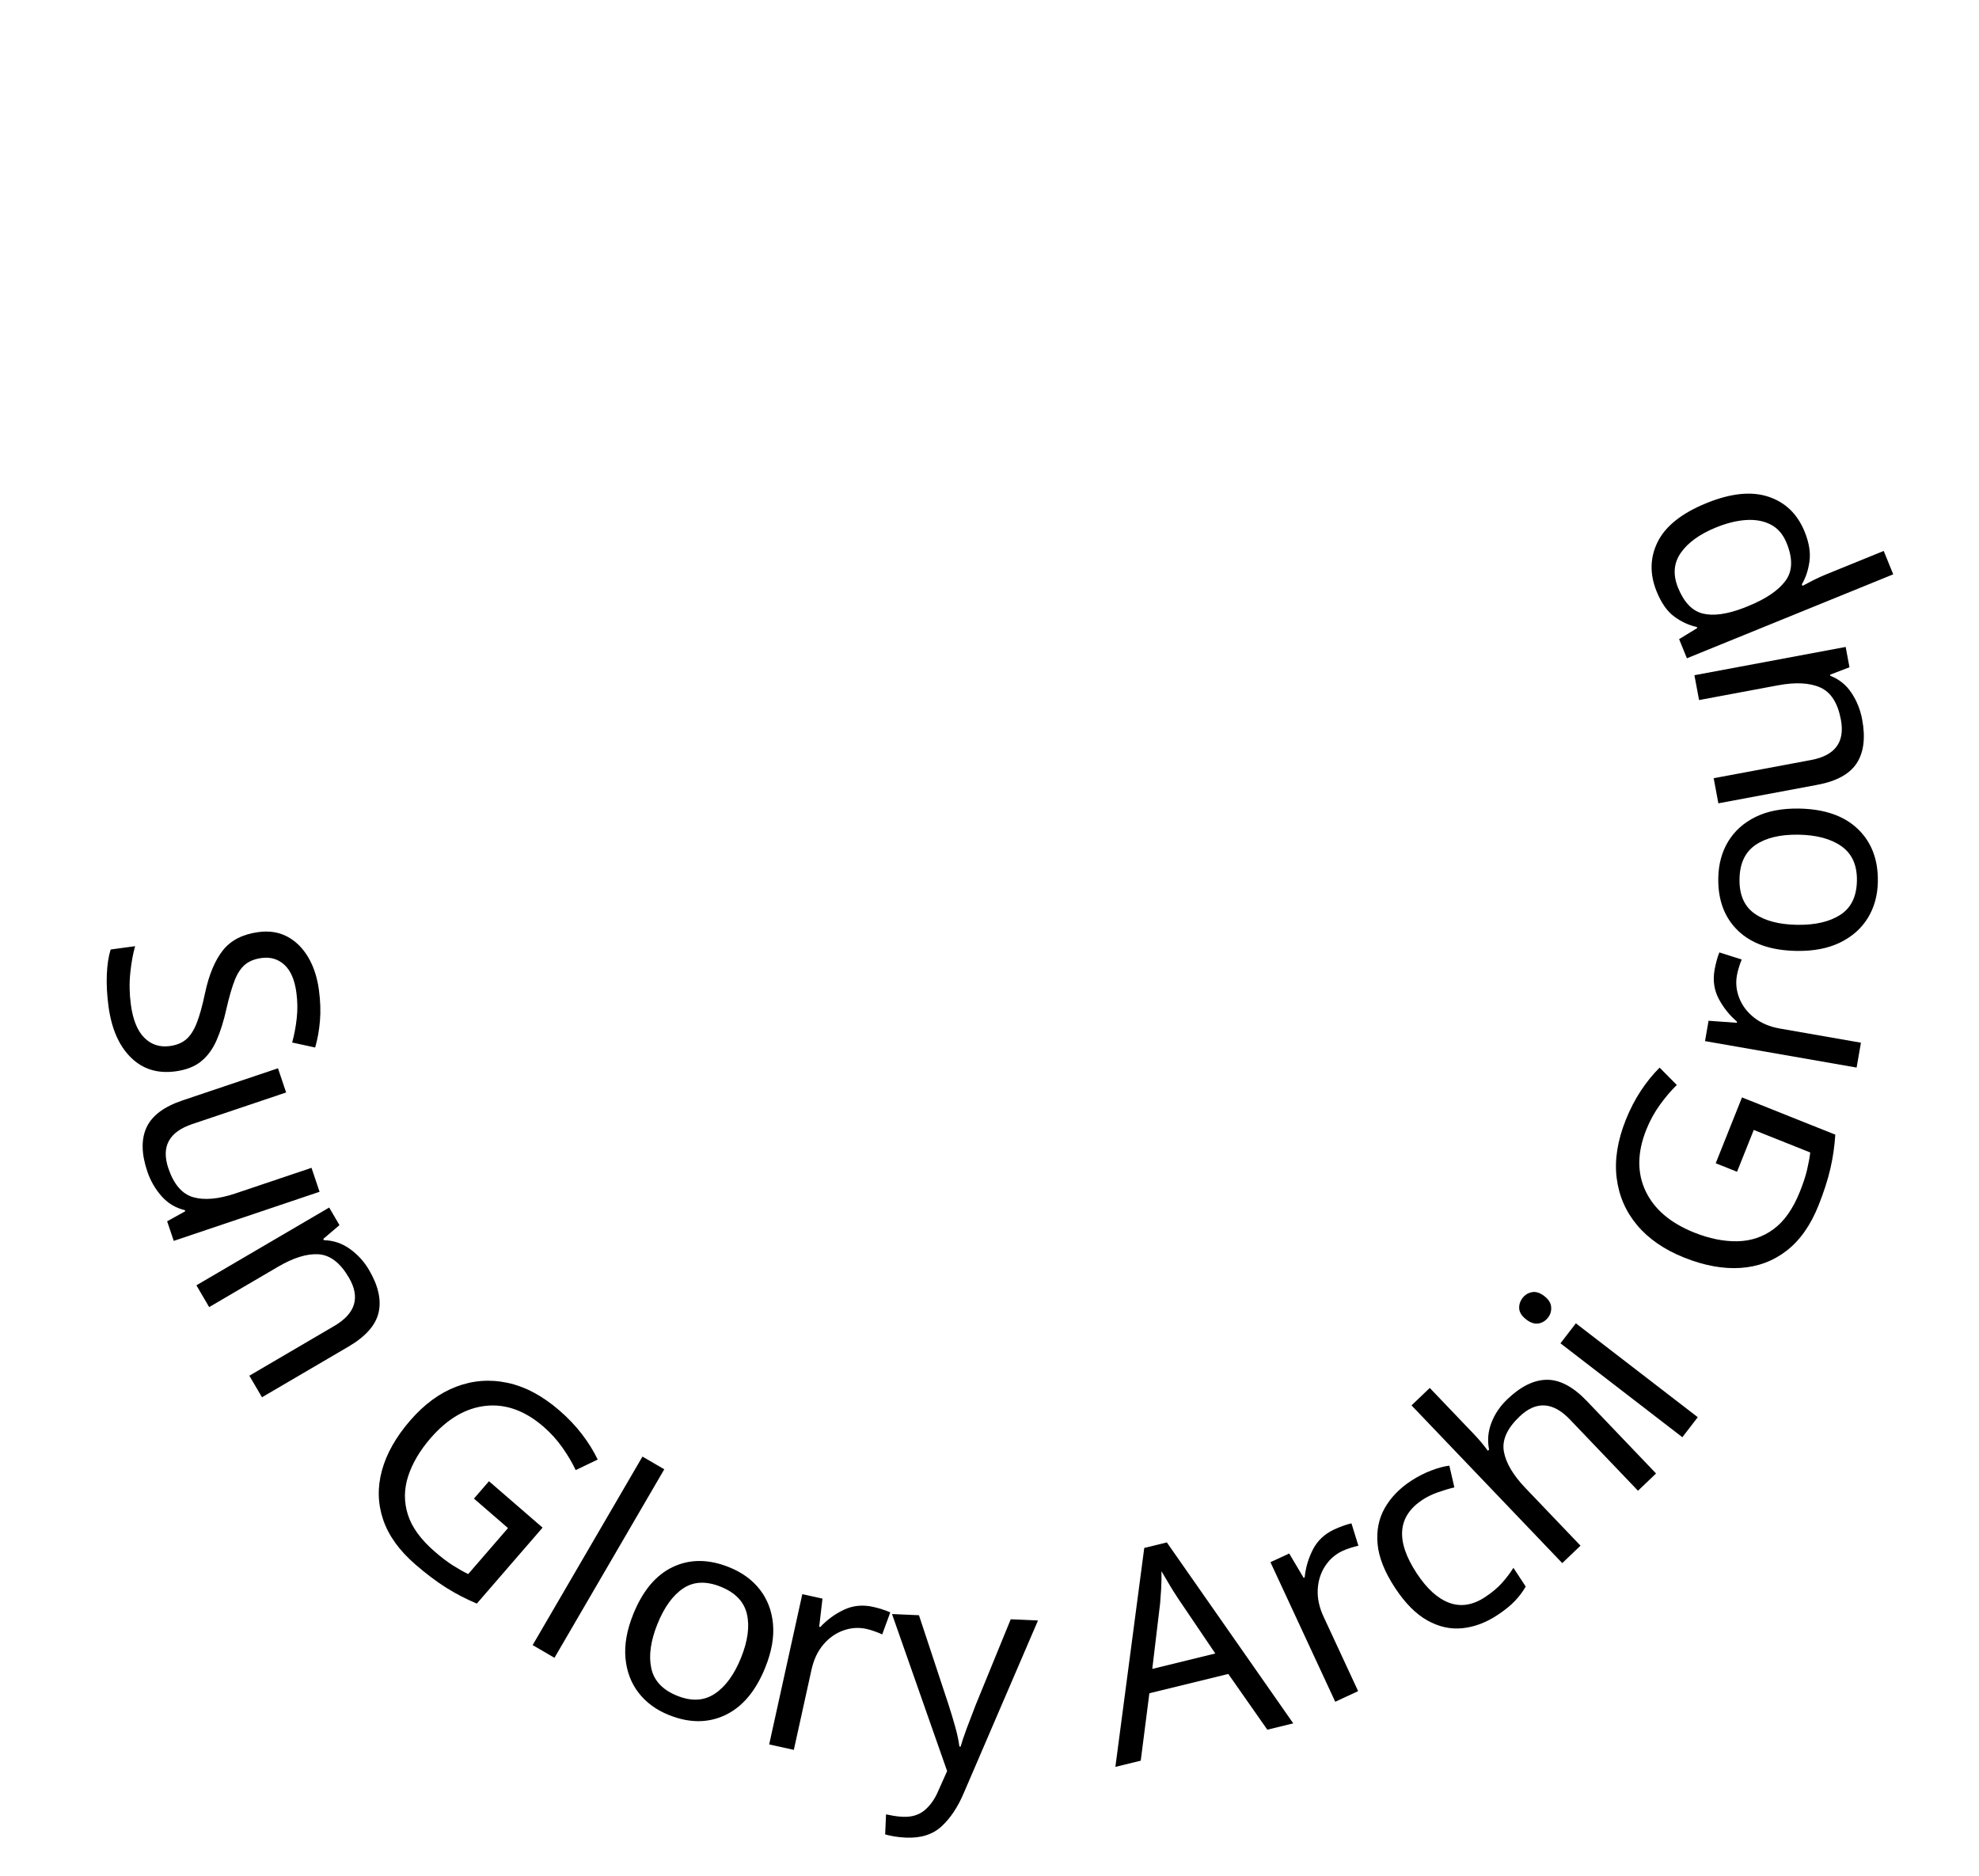
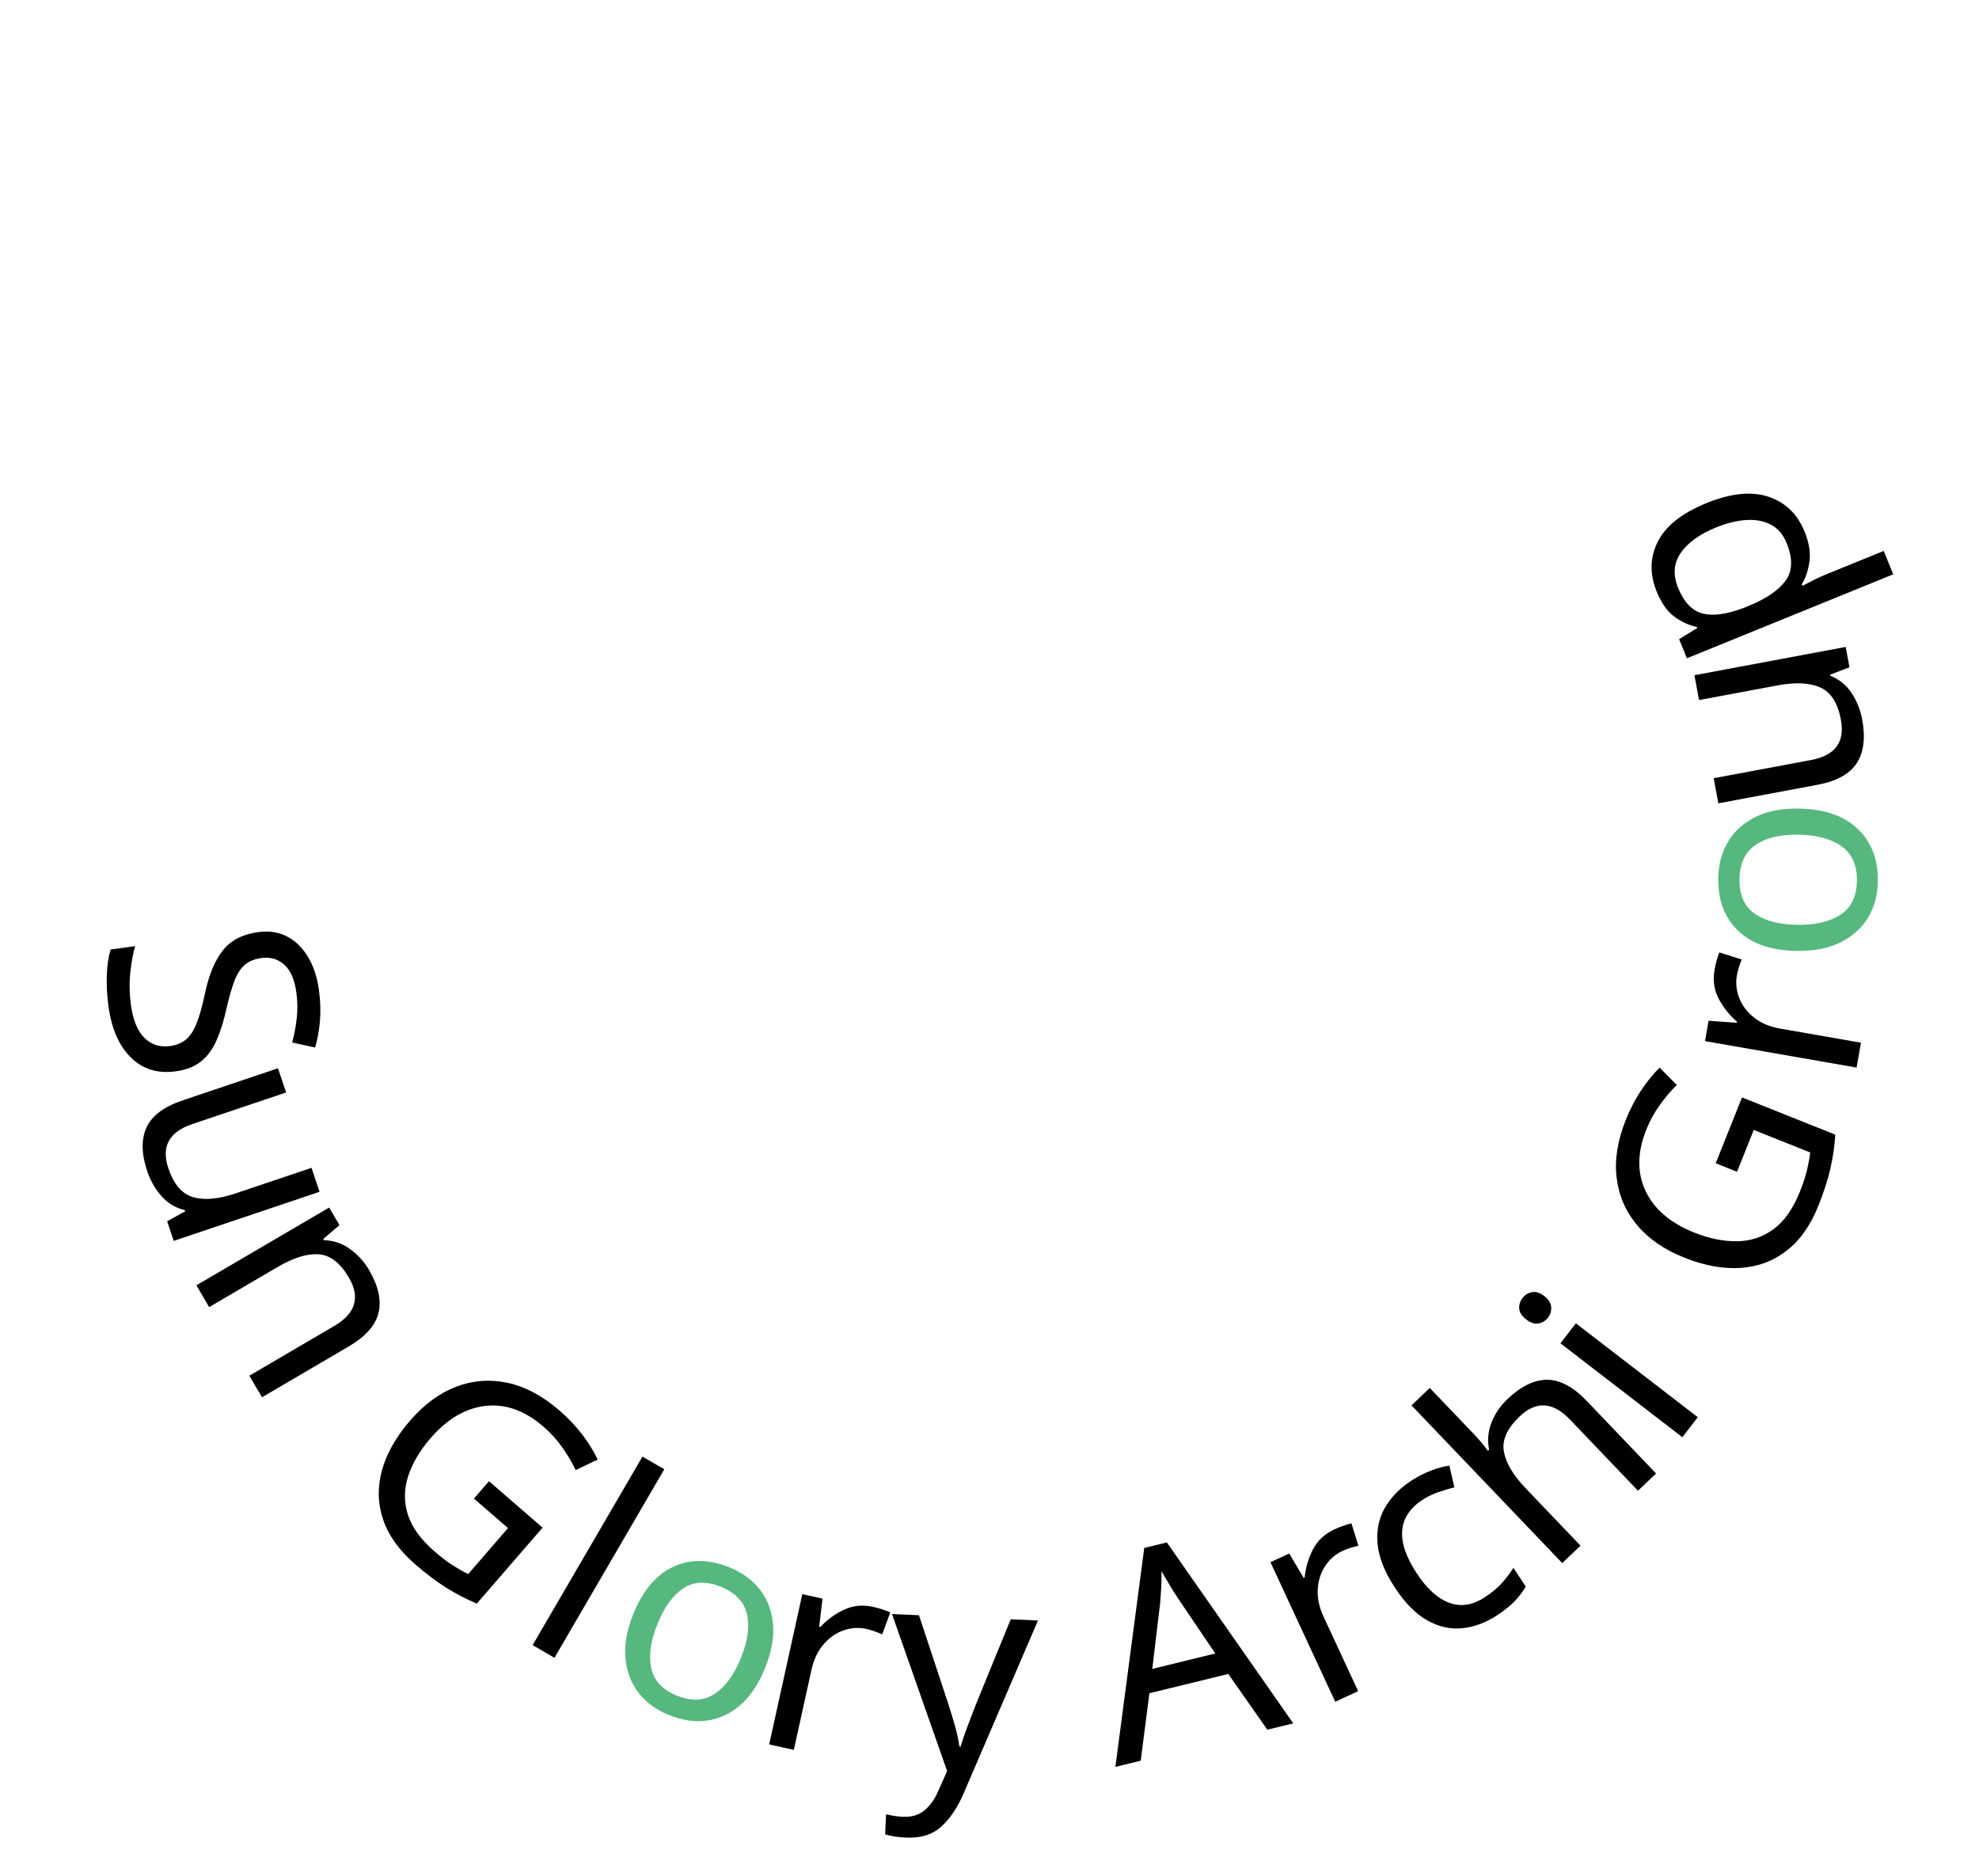
<svg xmlns="http://www.w3.org/2000/svg" id="_圖層_2" data-name="圖層 2" viewBox="0 0 965.18 914.81">
  <defs>
    <style>
      .cls-1 {
        font-family: MinionVariableConcept-Roman, 'Minion Variable Concept';
        font-size: 140px;
        font-variation-settings: 'wght' 400, 'opsz' 11;
      }
    </style>
  </defs>
  <g id="_圖層_1-2" data-name="圖層 1">
    <text class="cls-1" transform="translate(49.68 456.48) rotate(82.28)">
      <tspan x="0" y="0">S</tspan>
    </text>
    <text class="cls-1" transform="translate(60.92 534.5) rotate(71.39)">
      <tspan x="0" y="0">u</tspan>
    </text>
    <text class="cls-1" transform="translate(89.77 616.62) rotate(59.64)">
      <tspan x="0" y="0">n</tspan>
    </text>
    <text class="cls-1" transform="translate(135.22 689.68) rotate(51.22)">
      <tspan x="0" y="0"> </tspan>
    </text>
    <text class="cls-1" transform="translate(160.85 725.06) rotate(40.88)">
      <tspan x="0" y="0">G</tspan>
    </text>
    <text class="cls-1" transform="translate(249.49 796.38) rotate(30.22)">
      <tspan x="0" y="0">l</tspan>
    </text>
-     <text class="cls-1" transform="translate(287.61 819.41) rotate(21.93)">
+     <text class="cls-1" transform="translate(287.61 819.41) rotate(21.93)" fill="rgb(86,184,126)">
      <tspan x="0" y="0">o</tspan>
    </text>
    <text class="cls-1" transform="translate(363.51 848.26) rotate(12.43)">
      <tspan x="0" y="0">r</tspan>
    </text>
    <text class="cls-1" transform="translate(431.59 862.19) rotate(2.53)">
      <tspan x="0" y="0">y</tspan>
    </text>
    <text class="cls-1" transform="translate(501.83 863.87) rotate(-4.68)">
      <tspan x="0" y="0"> </tspan>
    </text>
    <text class="cls-1" transform="translate(543.98 861.77) rotate(-13.75)">
      <tspan x="0" y="0">A</tspan>
    </text>
    <text class="cls-1" transform="translate(640.41 835.02) rotate(-24.9)">
      <tspan x="0" y="0">r</tspan>
    </text>
    <text class="cls-1" transform="translate(694.33 809.7) rotate(-33.32)">
      <tspan x="0" y="0">c</tspan>
    </text>
    <text class="cls-1" transform="translate(753.32 770.61) rotate(-43.7)">
      <tspan x="0" y="0">h</tspan>
    </text>
    <text class="cls-1" transform="translate(813.24 710.41) rotate(-52.39)">
      <tspan x="0" y="0">i</tspan>
    </text>
    <text class="cls-1" transform="translate(839.48 675.71) rotate(-57.8)">
      <tspan x="0" y="0"> </tspan>
    </text>
    <text class="cls-1" transform="translate(864.67 639.85) rotate(-68.24)">
      <tspan x="0" y="0">G</tspan>
    </text>
    <text class="cls-1" transform="translate(903.44 532.42) rotate(-80.1)">
      <tspan x="0" y="0">r</tspan>
    </text>
-     <text class="cls-1" transform="translate(913.76 472.11) rotate(-89.07)">
+     <text class="cls-1" transform="translate(913.76 472.11) rotate(-89.07)" fill="rgb(86,184,126)">
      <tspan x="0" y="0">o</tspan>
    </text>
    <text class="cls-1" transform="translate(913.87 388.89) rotate(-100.59)">
      <tspan x="0" y="0">u</tspan>
    </text>
    <text class="cls-1" transform="translate(896.72 303.81) rotate(-112.14)">
      <tspan x="0" y="0">p</tspan>
    </text>
    <text class="cls-1" transform="translate(863.5 227.79) rotate(-120.4)">
      <tspan x="0" y="0">​</tspan>
    </text>
  </g>
</svg>
